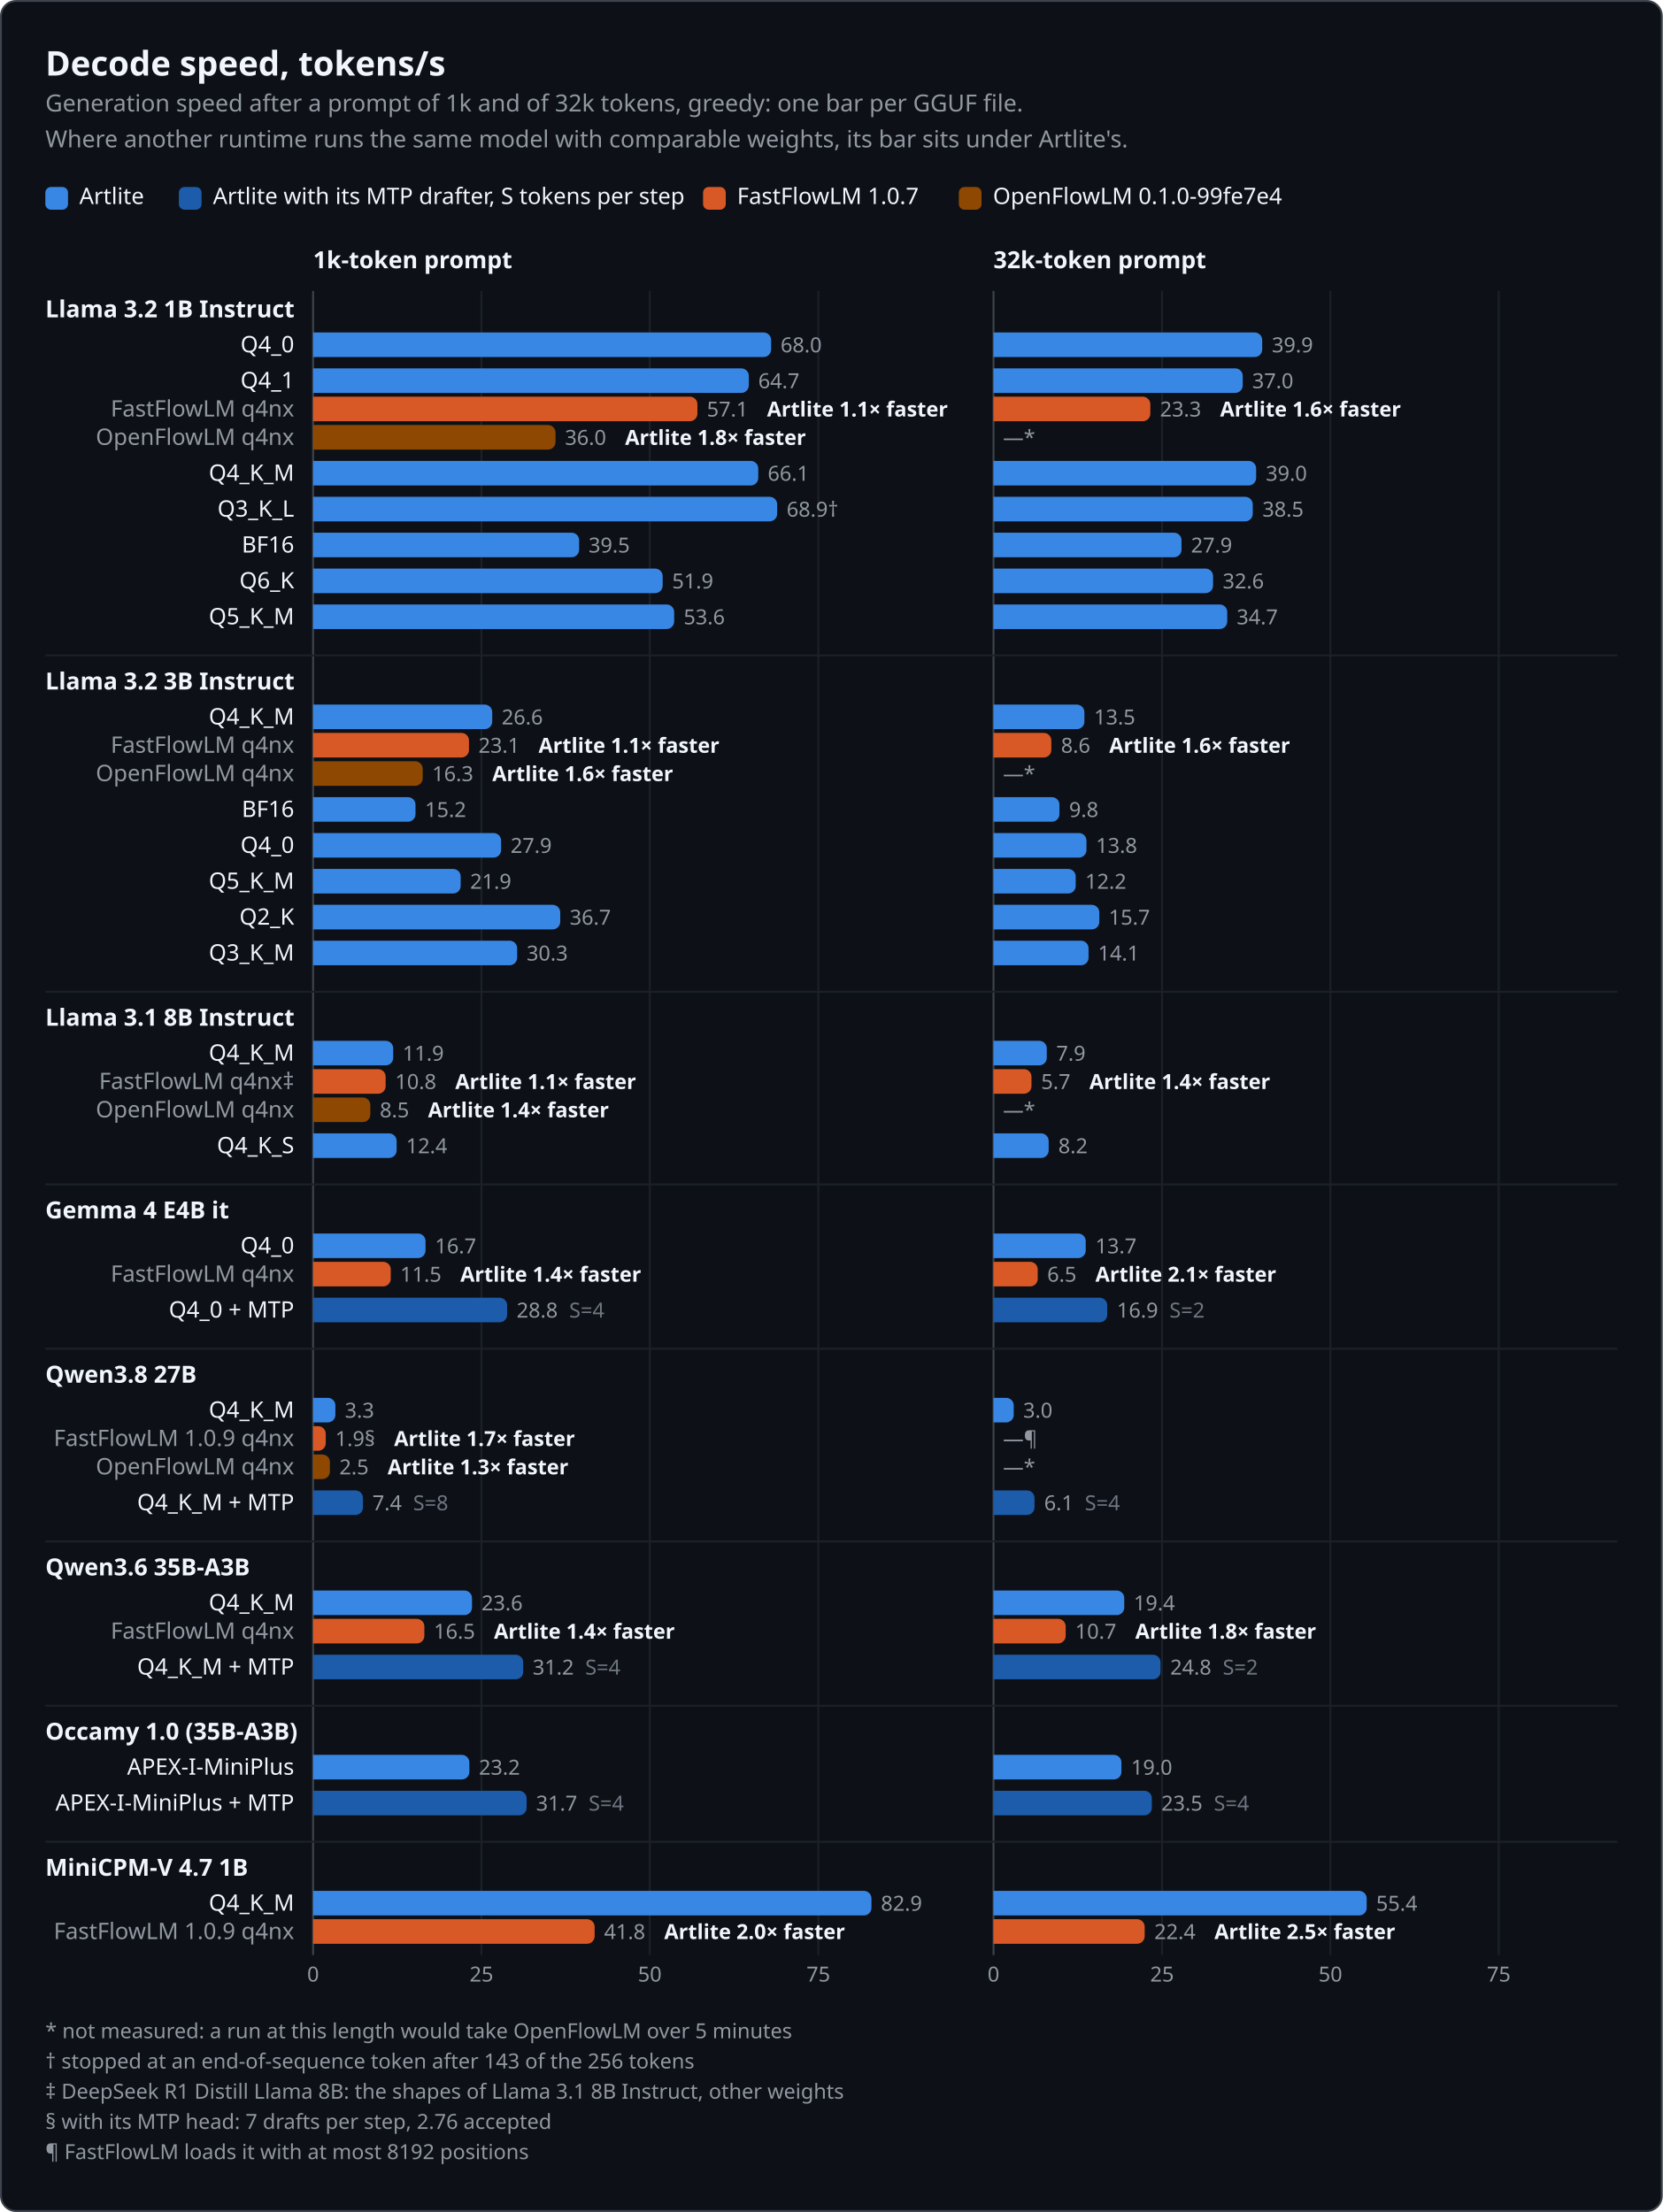
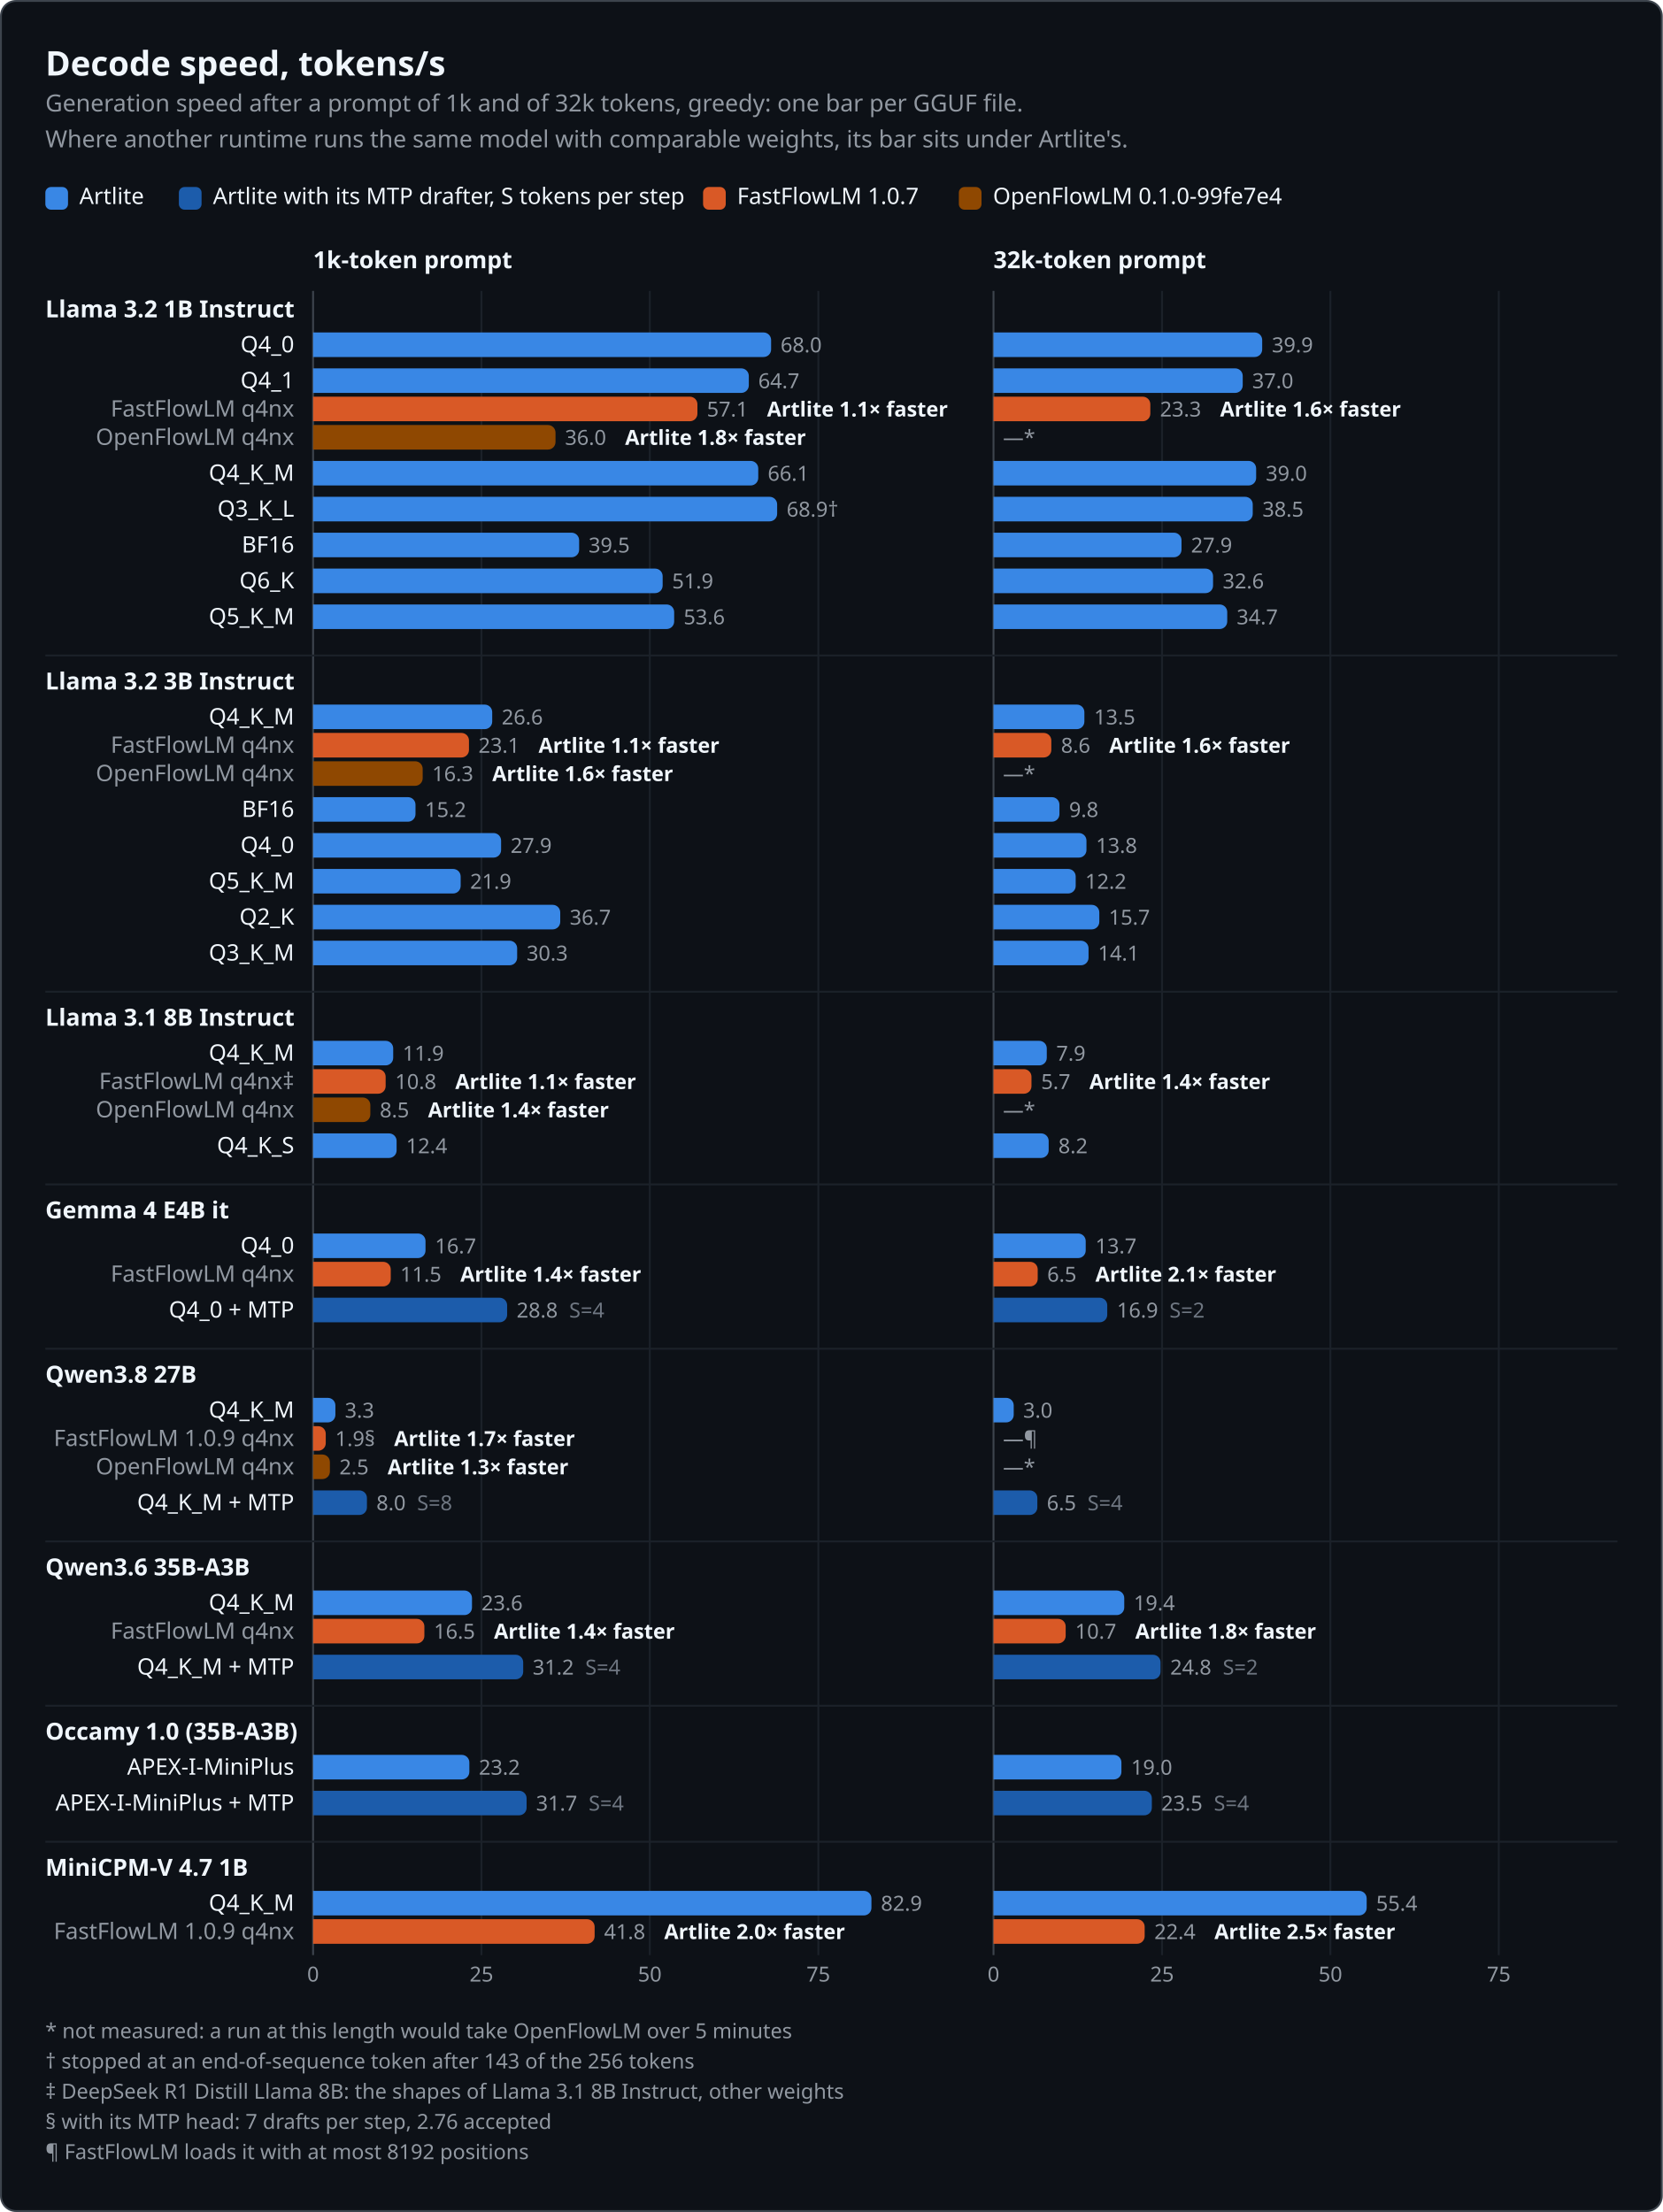
<svg xmlns="http://www.w3.org/2000/svg" width="880" height="1171" viewBox="0 0 880 1171" role="img" aria-labelledby="t d">
  <style>text{font-family:-apple-system, BlinkMacSystemFont, "Segoe UI", "Noto Sans", Helvetica, Arial, sans-serif;font-size:11px;fill:#9198a1;font-variant-numeric:tabular-nums}.title{font-size:18px;font-weight:600;fill:#f0f6fc}.sub{font-size:12.5px}.h{font-size:12.5px;font-weight:600;fill:#f0f6fc}.lbl{font-size:12px;fill:#f0f6fc}.lbl2{font-size:12px}.strong{font-weight:600;fill:#f0f6fc}.muted{fill:#6e7681}.small{font-size:10px}.halo{paint-order:stroke;stroke:#0d1117;stroke-width:3px;stroke-linejoin:round}.grid{stroke:#1b2129}.axis{stroke:#3d444d}.guide{stroke:#2d333b}.bracket{stroke:#9198a1;fill:none}.ft{fill:#1c5cab}.detail{font-size:12px;font-weight:400;fill:#9198a1}.tile{fill:#1b2129;stroke:#9198a1;stroke-width:1}.cut{stroke:#9198a1;stroke-width:.75;fill:none}.f0{fill:#3987e5}.l0{stroke:#3987e5;stroke-width:2;fill:none;stroke-linejoin:round;stroke-linecap:round}.d0{fill:#3987e5;stroke:#0d1117;stroke-width:1.5}.b0{fill:#3987e5;fill-opacity:.16}.f1{fill:#d95926}.l1{stroke:#d95926;stroke-width:2;fill:none;stroke-linejoin:round;stroke-linecap:round}.d1{fill:#d95926;stroke:#0d1117;stroke-width:1.5}.b1{fill:#d95926;fill-opacity:.16}.f2{fill:#199e70}.l2{stroke:#199e70;stroke-width:2;fill:none;stroke-linejoin:round;stroke-linecap:round}.d2{fill:#199e70;stroke:#0d1117;stroke-width:1.5}.b2{fill:#199e70;fill-opacity:.16}.f3{fill:#8f4801}.l3{stroke:#8f4801;stroke-width:2;fill:none;stroke-linejoin:round;stroke-linecap:round}.d3{fill:#8f4801;stroke:#0d1117;stroke-width:1.5}.b3{fill:#8f4801;fill-opacity:.16}</style>
  <rect x="0.5" y="0.5" width="879" height="1170" rx="8" fill="#0d1117" stroke="#3d444d" />
  <text x="24.0" y="40.0" class="title">Decode speed, tokens/s</text>
  <text x="24.0" y="59.0" class="sub">Generation speed after a prompt of 1k and of 32k tokens, greedy: one bar per GGUF file.</text>
  <text x="24.0" y="78.0" class="sub">Where another runtime runs the same model with comparable weights, its bar sits under Artlite's.</text>
  <rect x="24" y="99" width="12" height="12" rx="3" class="f0" />
  <text x="42.0" y="108.0" class="lbl">Artlite</text>
  <rect x="94.672" y="99" width="12" height="12" rx="3" class="ft" />
  <text x="112.7" y="108.0" class="lbl">Artlite with its MTP drafter, S tokens per step</text>
  <rect x="372.092" y="99" width="12" height="12" rx="3" class="f1" />
  <text x="390.1" y="108.0" class="lbl">FastFlowLM 1.0.7</text>
  <rect x="507.456" y="99" width="12" height="12" rx="3" class="f3" />
  <text x="525.5" y="108.0" class="lbl">OpenFlowLM 0.1.0-99fe7e4</text>
  <text x="165.7" y="142.0" class="h">1k-token prompt</text>
  <text x="525.8" y="142.0" class="h">32k-token prompt</text>
  <line x1="165.7" y1="154.0" x2="165.7" y2="1035.0" class="axis" />
  <text x="165.7" y="1049.0" text-anchor="middle">0</text>
  <line x1="254.8" y1="154.0" x2="254.8" y2="1035.0" class="grid" />
  <text x="254.8" y="1049.0" text-anchor="middle">25</text>
  <line x1="343.9" y1="154.0" x2="343.9" y2="1035.0" class="grid" />
  <text x="343.9" y="1049.0" text-anchor="middle">50</text>
  <line x1="433.1" y1="154.0" x2="433.1" y2="1035.0" class="grid" />
  <text x="433.1" y="1049.0" text-anchor="middle">75</text>
  <line x1="525.8" y1="154.0" x2="525.8" y2="1035.0" class="axis" />
  <text x="525.8" y="1049.0" text-anchor="middle">0</text>
  <line x1="615.0" y1="154.0" x2="615.0" y2="1035.0" class="grid" />
  <text x="615.0" y="1049.0" text-anchor="middle">25</text>
  <line x1="704.1" y1="154.0" x2="704.1" y2="1035.0" class="grid" />
  <text x="704.1" y="1049.0" text-anchor="middle">50</text>
  <line x1="793.2" y1="154.0" x2="793.2" y2="1035.0" class="grid" />
  <text x="793.2" y="1049.0" text-anchor="middle">75</text>
  <text x="24" y="168.0" class="h">Llama 3.2 1B Instruct</text>
  <text x="155.7" y="186.5" text-anchor="end" class="lbl">Q4_0</text>
  <path d="M165.7,176.0h238.4a4.0,4.0 0 0 1 4.0,4.0v5.0a4.0,4.0 0 0 1 -4.0,4.0h-238.4z" class="f0" />
  <text x="413.1" y="186.5">68.0</text>
  <path d="M525.8,176.0h138.2a4.0,4.0 0 0 1 4.0,4.0v5.0a4.0,4.0 0 0 1 -4.0,4.0h-138.2z" class="f0" />
  <text x="673.1" y="186.5">39.9</text>
  <text x="155.7" y="205.5" text-anchor="end" class="lbl">Q4_1</text>
  <path d="M165.7,195.0h226.6a4.0,4.0 0 0 1 4.0,4.0v5.0a4.0,4.0 0 0 1 -4.0,4.0h-226.6z" class="f0" />
  <text x="401.3" y="205.5">64.7</text>
  <path d="M525.8,195.0h127.9a4.0,4.0 0 0 1 4.0,4.0v5.0a4.0,4.0 0 0 1 -4.0,4.0h-127.9z" class="f0" />
  <text x="662.7" y="205.5">37.0</text>
  <text x="155.7" y="220.5" text-anchor="end" class="lbl2">FastFlowLM q4nx</text>
  <path d="M165.7,210.0h199.4a4.0,4.0 0 0 1 4.0,4.0v5.0a4.0,4.0 0 0 1 -4.0,4.0h-199.4z" class="f1" />
  <text x="374.1" y="220.5">57.1<tspan dx="10" class="strong">Artlite 1.1× faster</tspan>
  </text>
  <path d="M525.8,210.0h79.0a4.0,4.0 0 0 1 4.0,4.0v5.0a4.0,4.0 0 0 1 -4.0,4.0h-79.0z" class="f1" />
  <text x="613.9" y="220.5">23.3<tspan dx="10" class="strong">Artlite 1.6× faster</tspan>
  </text>
  <text x="155.7" y="235.5" text-anchor="end" class="lbl2">OpenFlowLM q4nx</text>
  <path d="M165.7,225.0h124.3a4.0,4.0 0 0 1 4.0,4.0v5.0a4.0,4.0 0 0 1 -4.0,4.0h-124.3z" class="f3" />
  <text x="299.0" y="235.5">36.0<tspan dx="10" class="strong">Artlite 1.8× faster</tspan>
  </text>
  <text x="530.8" y="235.5">—*</text>
  <text x="155.7" y="254.5" text-anchor="end" class="lbl">Q4_K_M</text>
  <path d="M165.7,244.0h231.6a4.0,4.0 0 0 1 4.0,4.0v5.0a4.0,4.0 0 0 1 -4.0,4.0h-231.6z" class="f0" />
  <text x="406.3" y="254.5">66.1</text>
  <path d="M525.8,244.0h135.0a4.0,4.0 0 0 1 4.0,4.0v5.0a4.0,4.0 0 0 1 -4.0,4.0h-135.0z" class="f0" />
  <text x="669.9" y="254.5">39.0</text>
  <text x="155.7" y="273.5" text-anchor="end" class="lbl">Q3_K_L</text>
  <path d="M165.7,263.0h241.6a4.0,4.0 0 0 1 4.0,4.0v5.0a4.0,4.0 0 0 1 -4.0,4.0h-241.6z" class="f0" />
  <text x="416.3" y="273.5">68.9†</text>
  <path d="M525.8,263.0h133.2a4.0,4.0 0 0 1 4.0,4.0v5.0a4.0,4.0 0 0 1 -4.0,4.0h-133.2z" class="f0" />
  <text x="668.1" y="273.5">38.5</text>
  <text x="155.7" y="292.5" text-anchor="end" class="lbl">BF16</text>
  <path d="M165.7,282.0h136.8a4.0,4.0 0 0 1 4.0,4.0v5.0a4.0,4.0 0 0 1 -4.0,4.0h-136.8z" class="f0" />
  <text x="311.5" y="292.5">39.5</text>
  <path d="M525.8,282.0h95.5a4.0,4.0 0 0 1 4.0,4.0v5.0a4.0,4.0 0 0 1 -4.0,4.0h-95.5z" class="f0" />
  <text x="630.3" y="292.5">27.9</text>
  <text x="155.7" y="311.5" text-anchor="end" class="lbl">Q6_K</text>
  <path d="M165.7,301.0h181.0a4.0,4.0 0 0 1 4.0,4.0v5.0a4.0,4.0 0 0 1 -4.0,4.0h-181.0z" class="f0" />
  <text x="355.7" y="311.5">51.9</text>
  <path d="M525.8,301.0h112.2a4.0,4.0 0 0 1 4.0,4.0v5.0a4.0,4.0 0 0 1 -4.0,4.0h-112.2z" class="f0" />
  <text x="647.1" y="311.5">32.6</text>
  <text x="155.7" y="330.5" text-anchor="end" class="lbl">Q5_K_M</text>
  <path d="M165.7,320.0h187.1a4.0,4.0 0 0 1 4.0,4.0v5.0a4.0,4.0 0 0 1 -4.0,4.0h-187.1z" class="f0" />
  <text x="361.8" y="330.5">53.6</text>
  <path d="M525.8,320.0h119.7a4.0,4.0 0 0 1 4.0,4.0v5.0a4.0,4.0 0 0 1 -4.0,4.0h-119.7z" class="f0" />
  <text x="654.5" y="330.5">34.7</text>
  <line x1="24" y1="347.0" x2="856" y2="347.0" class="grid" />
  <text x="24" y="365.0" class="h">Llama 3.2 3B Instruct</text>
  <text x="155.7" y="383.5" text-anchor="end" class="lbl">Q4_K_M</text>
  <path d="M165.7,373.0h90.8a4.0,4.0 0 0 1 4.0,4.0v5.0a4.0,4.0 0 0 1 -4.0,4.0h-90.8z" class="f0" />
  <text x="265.5" y="383.5">26.6</text>
  <path d="M525.8,373.0h44.1a4.0,4.0 0 0 1 4.0,4.0v5.0a4.0,4.0 0 0 1 -4.0,4.0h-44.1z" class="f0" />
  <text x="579.0" y="383.5">13.5</text>
  <text x="155.7" y="398.5" text-anchor="end" class="lbl2">FastFlowLM q4nx</text>
  <path d="M165.7,388.0h78.5a4.0,4.0 0 0 1 4.0,4.0v5.0a4.0,4.0 0 0 1 -4.0,4.0h-78.5z" class="f1" />
  <text x="253.2" y="398.5">23.1<tspan dx="10" class="strong">Artlite 1.1× faster</tspan>
  </text>
  <path d="M525.8,388.0h26.6a4.0,4.0 0 0 1 4.0,4.0v5.0a4.0,4.0 0 0 1 -4.0,4.0h-26.6z" class="f1" />
  <text x="561.5" y="398.5">8.6<tspan dx="10" class="strong">Artlite 1.6× faster</tspan>
  </text>
  <text x="155.7" y="413.5" text-anchor="end" class="lbl2">OpenFlowLM q4nx</text>
  <path d="M165.7,403.0h54.0a4.0,4.0 0 0 1 4.0,4.0v5.0a4.0,4.0 0 0 1 -4.0,4.0h-54.0z" class="f3" />
  <text x="228.7" y="413.5">16.3<tspan dx="10" class="strong">Artlite 1.6× faster</tspan>
  </text>
  <text x="530.8" y="413.5">—*</text>
  <text x="155.7" y="432.5" text-anchor="end" class="lbl">BF16</text>
  <path d="M165.7,422.0h50.2a4.0,4.0 0 0 1 4.0,4.0v5.0a4.0,4.0 0 0 1 -4.0,4.0h-50.2z" class="f0" />
  <text x="224.9" y="432.5">15.2</text>
  <path d="M525.8,422.0h30.9a4.0,4.0 0 0 1 4.0,4.0v5.0a4.0,4.0 0 0 1 -4.0,4.0h-30.9z" class="f0" />
  <text x="565.8" y="432.5">9.8</text>
  <text x="155.7" y="451.5" text-anchor="end" class="lbl">Q4_0</text>
  <path d="M165.7,441.0h95.5a4.0,4.0 0 0 1 4.0,4.0v5.0a4.0,4.0 0 0 1 -4.0,4.0h-95.5z" class="f0" />
  <text x="270.2" y="451.5">27.9</text>
  <path d="M525.8,441.0h45.2a4.0,4.0 0 0 1 4.0,4.0v5.0a4.0,4.0 0 0 1 -4.0,4.0h-45.2z" class="f0" />
  <text x="580.0" y="451.5">13.8</text>
  <text x="155.7" y="470.5" text-anchor="end" class="lbl">Q5_K_M</text>
  <path d="M165.7,460.0h74.1a4.0,4.0 0 0 1 4.0,4.0v5.0a4.0,4.0 0 0 1 -4.0,4.0h-74.1z" class="f0" />
  <text x="248.8" y="470.5">21.9</text>
  <path d="M525.8,460.0h39.5a4.0,4.0 0 0 1 4.0,4.0v5.0a4.0,4.0 0 0 1 -4.0,4.0h-39.5z" class="f0" />
  <text x="574.3" y="470.5">12.2</text>
  <text x="155.7" y="489.5" text-anchor="end" class="lbl">Q2_K</text>
  <path d="M165.7,479.0h126.8a4.0,4.0 0 0 1 4.0,4.0v5.0a4.0,4.0 0 0 1 -4.0,4.0h-126.8z" class="f0" />
  <text x="301.5" y="489.5">36.7</text>
  <path d="M525.8,479.0h52.0a4.0,4.0 0 0 1 4.0,4.0v5.0a4.0,4.0 0 0 1 -4.0,4.0h-52.0z" class="f0" />
  <text x="586.8" y="489.5">15.7</text>
  <text x="155.7" y="508.5" text-anchor="end" class="lbl">Q3_K_M</text>
  <path d="M165.7,498.0h104.0a4.0,4.0 0 0 1 4.0,4.0v5.0a4.0,4.0 0 0 1 -4.0,4.0h-104.0z" class="f0" />
  <text x="278.7" y="508.5">30.3</text>
  <path d="M525.8,498.0h46.3a4.0,4.0 0 0 1 4.0,4.0v5.0a4.0,4.0 0 0 1 -4.0,4.0h-46.3z" class="f0" />
  <text x="581.1" y="508.5">14.1</text>
  <line x1="24" y1="525.0" x2="856" y2="525.0" class="grid" />
  <text x="24" y="543.0" class="h">Llama 3.1 8B Instruct</text>
  <text x="155.7" y="561.5" text-anchor="end" class="lbl">Q4_K_M</text>
  <path d="M165.7,551.0h38.4a4.0,4.0 0 0 1 4.0,4.0v5.0a4.0,4.0 0 0 1 -4.0,4.0h-38.4z" class="f0" />
  <text x="213.1" y="561.5">11.9</text>
  <path d="M525.8,551.0h24.2a4.0,4.0 0 0 1 4.0,4.0v5.0a4.0,4.0 0 0 1 -4.0,4.0h-24.2z" class="f0" />
  <text x="559.0" y="561.5">7.9</text>
  <text x="155.7" y="576.5" text-anchor="end" class="lbl2">FastFlowLM q4nx‡</text>
  <path d="M165.7,566.0h34.4a4.0,4.0 0 0 1 4.0,4.0v5.0a4.0,4.0 0 0 1 -4.0,4.0h-34.4z" class="f1" />
  <text x="209.1" y="576.5">10.8<tspan dx="10" class="strong">Artlite 1.1× faster</tspan>
  </text>
  <path d="M525.8,566.0h16.1a4.0,4.0 0 0 1 4.0,4.0v5.0a4.0,4.0 0 0 1 -4.0,4.0h-16.1z" class="f1" />
  <text x="551.0" y="576.5">5.7<tspan dx="10" class="strong">Artlite 1.4× faster</tspan>
  </text>
  <text x="155.7" y="591.5" text-anchor="end" class="lbl2">OpenFlowLM q4nx</text>
  <path d="M165.7,581.0h26.3a4.0,4.0 0 0 1 4.0,4.0v5.0a4.0,4.0 0 0 1 -4.0,4.0h-26.3z" class="f3" />
  <text x="201.0" y="591.5">8.5<tspan dx="10" class="strong">Artlite 1.4× faster</tspan>
  </text>
  <text x="530.8" y="591.5">—*</text>
  <text x="155.7" y="610.5" text-anchor="end" class="lbl">Q4_K_S</text>
  <path d="M165.7,600.0h40.2a4.0,4.0 0 0 1 4.0,4.0v5.0a4.0,4.0 0 0 1 -4.0,4.0h-40.2z" class="f0" />
  <text x="214.9" y="610.5">12.4</text>
  <path d="M525.8,600.0h25.2a4.0,4.0 0 0 1 4.0,4.0v5.0a4.0,4.0 0 0 1 -4.0,4.0h-25.2z" class="f0" />
  <text x="560.1" y="610.5">8.2</text>
  <line x1="24" y1="627.0" x2="856" y2="627.0" class="grid" />
  <text x="24" y="645.0" class="h">Gemma 4 E4B it</text>
  <text x="155.7" y="663.5" text-anchor="end" class="lbl">Q4_0</text>
  <path d="M165.7,653.0h55.5a4.0,4.0 0 0 1 4.0,4.0v5.0a4.0,4.0 0 0 1 -4.0,4.0h-55.5z" class="f0" />
  <text x="230.2" y="663.5">16.7</text>
  <path d="M525.8,653.0h44.8a4.0,4.0 0 0 1 4.0,4.0v5.0a4.0,4.0 0 0 1 -4.0,4.0h-44.8z" class="f0" />
  <text x="579.7" y="663.5">13.7</text>
  <text x="155.7" y="678.5" text-anchor="end" class="lbl2">FastFlowLM q4nx</text>
  <path d="M165.7,668.0h37.1a4.0,4.0 0 0 1 4.0,4.0v5.0a4.0,4.0 0 0 1 -4.0,4.0h-37.1z" class="f1" />
  <text x="211.8" y="678.5">11.5<tspan dx="10" class="strong">Artlite 1.4× faster</tspan>
  </text>
  <path d="M525.8,668.0h19.4a4.0,4.0 0 0 1 4.0,4.0v5.0a4.0,4.0 0 0 1 -4.0,4.0h-19.4z" class="f1" />
  <text x="554.2" y="678.5">6.5<tspan dx="10" class="strong">Artlite 2.1× faster</tspan>
  </text>
  <text x="155.7" y="697.5" text-anchor="end" class="lbl">Q4_0 + MTP</text>
  <path d="M165.7,687.0h98.7a4.0,4.0 0 0 1 4.0,4.0v5.0a4.0,4.0 0 0 1 -4.0,4.0h-98.7z" class="ft" />
  <text x="273.4" y="697.5">28.8<tspan dx="6" class="muted">S=4</tspan>
  </text>
  <path d="M525.8,687.0h56.2a4.0,4.0 0 0 1 4.0,4.0v5.0a4.0,4.0 0 0 1 -4.0,4.0h-56.2z" class="ft" />
  <text x="591.1" y="697.5">16.9<tspan dx="6" class="muted">S=2</tspan>
  </text>
  <line x1="24" y1="714.0" x2="856" y2="714.0" class="grid" />
  <text x="24" y="732.0" class="h">Qwen3.8 27B</text>
  <text x="155.7" y="750.5" text-anchor="end" class="lbl">Q4_K_M</text>
  <path d="M165.7,740.0h7.8a4.0,4.0 0 0 1 4.0,4.0v5.0a4.0,4.0 0 0 1 -4.0,4.0h-7.8z" class="f0" />
  <text x="182.5" y="750.5">3.3</text>
  <path d="M525.8,740.0h6.7a4.0,4.0 0 0 1 4.0,4.0v5.0a4.0,4.0 0 0 1 -4.0,4.0h-6.7z" class="f0" />
  <text x="541.5" y="750.5">3.0</text>
  <text x="155.7" y="765.5" text-anchor="end" class="lbl2">FastFlowLM 1.0.9 q4nx</text>
  <path d="M165.7,755.0h2.7a4.0,4.0 0 0 1 4.0,4.0v5.0a4.0,4.0 0 0 1 -4.0,4.0h-2.7z" class="f1" />
  <text x="177.4" y="765.5">1.9§<tspan dx="10" class="strong">Artlite 1.7× faster</tspan>
  </text>
  <text x="530.8" y="765.5">—¶</text>
  <text x="155.7" y="780.5" text-anchor="end" class="lbl2">OpenFlowLM q4nx</text>
  <path d="M165.7,770.0h4.9a4.0,4.0 0 0 1 4.0,4.0v5.0a4.0,4.0 0 0 1 -4.0,4.0h-4.9z" class="f3" />
  <text x="179.6" y="780.5">2.5<tspan dx="10" class="strong">Artlite 1.3× faster</tspan>
  </text>
  <text x="530.8" y="780.5">—*</text>
  <text x="155.7" y="799.5" text-anchor="end" class="lbl">Q4_K_M + MTP</text>
-   <path d="M165.7,789.0h22.4a4.0,4.0 0 0 1 4.0,4.0v5.0a4.0,4.0 0 0 1 -4.0,4.0h-22.4z" class="ft" />
-   <text x="197.1" y="799.5">7.4<tspan dx="6" class="muted">S=8</tspan>
-   </text>
-   <path d="M525.8,789.0h17.7a4.0,4.0 0 0 1 4.0,4.0v5.0a4.0,4.0 0 0 1 -4.0,4.0h-17.7z" class="ft" />
-   <text x="552.6" y="799.5">6.1<tspan dx="6" class="muted">S=4</tspan>
+   <path d="M165.7,789.0h24.5a4.0,4.0 0 0 1 4.0,4.0v5.0a4.0,4.0 0 0 1 -4.0,4.0h-24.5z" class="ft" />
+   <text x="199.2" y="799.5">8.0<tspan dx="6" class="muted">S=8</tspan>
+   </text>
+   <path d="M525.8,789.0h19.2a4.0,4.0 0 0 1 4.0,4.0v5.0a4.0,4.0 0 0 1 -4.0,4.0h-19.2z" class="ft" />
+   <text x="554.0" y="799.5">6.5<tspan dx="6" class="muted">S=4</tspan>
  </text>
  <line x1="24" y1="816.0" x2="856" y2="816.0" class="grid" />
  <text x="24" y="834.0" class="h">Qwen3.6 35B-A3B</text>
  <text x="155.7" y="852.5" text-anchor="end" class="lbl">Q4_K_M</text>
  <path d="M165.7,842.0h80.1a4.0,4.0 0 0 1 4.0,4.0v5.0a4.0,4.0 0 0 1 -4.0,4.0h-80.1z" class="f0" />
  <text x="254.8" y="852.5">23.6</text>
  <path d="M525.8,842.0h65.2a4.0,4.0 0 0 1 4.0,4.0v5.0a4.0,4.0 0 0 1 -4.0,4.0h-65.2z" class="f0" />
  <text x="600.0" y="852.5">19.4</text>
  <text x="155.7" y="867.5" text-anchor="end" class="lbl2">FastFlowLM q4nx</text>
  <path d="M165.7,857.0h54.9a4.0,4.0 0 0 1 4.0,4.0v5.0a4.0,4.0 0 0 1 -4.0,4.0h-54.9z" class="f1" />
  <text x="229.6" y="867.5">16.5<tspan dx="10" class="strong">Artlite 1.4× faster</tspan>
  </text>
  <path d="M525.8,857.0h34.2a4.0,4.0 0 0 1 4.0,4.0v5.0a4.0,4.0 0 0 1 -4.0,4.0h-34.2z" class="f1" />
  <text x="569.0" y="867.5">10.7<tspan dx="10" class="strong">Artlite 1.8× faster</tspan>
  </text>
  <text x="155.7" y="886.5" text-anchor="end" class="lbl">Q4_K_M + MTP</text>
  <path d="M165.7,876.0h107.2a4.0,4.0 0 0 1 4.0,4.0v5.0a4.0,4.0 0 0 1 -4.0,4.0h-107.2z" class="ft" />
  <text x="281.9" y="886.5">31.2<tspan dx="6" class="muted">S=4</tspan>
  </text>
  <path d="M525.8,876.0h84.4a4.0,4.0 0 0 1 4.0,4.0v5.0a4.0,4.0 0 0 1 -4.0,4.0h-84.4z" class="ft" />
  <text x="619.3" y="886.5">24.8<tspan dx="6" class="muted">S=2</tspan>
  </text>
  <line x1="24" y1="903.0" x2="856" y2="903.0" class="grid" />
  <text x="24" y="921.0" class="h">Occamy 1.0 (35B-A3B)</text>
  <text x="155.7" y="939.5" text-anchor="end" class="lbl">APEX-I-MiniPlus</text>
  <path d="M165.7,929.0h78.7a4.0,4.0 0 0 1 4.0,4.0v5.0a4.0,4.0 0 0 1 -4.0,4.0h-78.7z" class="f0" />
  <text x="253.4" y="939.5">23.2</text>
  <path d="M525.8,929.0h63.7a4.0,4.0 0 0 1 4.0,4.0v5.0a4.0,4.0 0 0 1 -4.0,4.0h-63.7z" class="f0" />
  <text x="598.6" y="939.5">19.0</text>
  <text x="155.7" y="958.5" text-anchor="end" class="lbl">APEX-I-MiniPlus + MTP</text>
  <path d="M165.7,948.0h109.0a4.0,4.0 0 0 1 4.0,4.0v5.0a4.0,4.0 0 0 1 -4.0,4.0h-109.0z" class="ft" />
  <text x="283.7" y="958.5">31.7<tspan dx="6" class="muted">S=4</tspan>
  </text>
  <path d="M525.8,948.0h79.8a4.0,4.0 0 0 1 4.0,4.0v5.0a4.0,4.0 0 0 1 -4.0,4.0h-79.8z" class="ft" />
  <text x="614.6" y="958.5">23.5<tspan dx="6" class="muted">S=4</tspan>
  </text>
  <line x1="24" y1="975.0" x2="856" y2="975.0" class="grid" />
  <text x="24" y="993.0" class="h">MiniCPM-V 4.7 1B</text>
  <text x="155.7" y="1011.5" text-anchor="end" class="lbl">Q4_K_M</text>
  <path d="M165.7,1001.0h291.5a4.0,4.0 0 0 1 4.0,4.0v5.0a4.0,4.0 0 0 1 -4.0,4.0h-291.5z" class="f0" />
  <text x="466.2" y="1011.5">82.9</text>
  <path d="M525.8,1001.0h193.5a4.0,4.0 0 0 1 4.0,4.0v5.0a4.0,4.0 0 0 1 -4.0,4.0h-193.5z" class="f0" />
  <text x="728.3" y="1011.5">55.4</text>
  <text x="155.7" y="1026.5" text-anchor="end" class="lbl2">FastFlowLM 1.0.9 q4nx</text>
  <path d="M165.7,1016.0h145.0a4.0,4.0 0 0 1 4.0,4.0v5.0a4.0,4.0 0 0 1 -4.0,4.0h-145.0z" class="f1" />
  <text x="319.7" y="1026.5">41.8<tspan dx="10" class="strong">Artlite 2.0× faster</tspan>
  </text>
  <path d="M525.8,1016.0h76.0a4.0,4.0 0 0 1 4.0,4.0v5.0a4.0,4.0 0 0 1 -4.0,4.0h-76.0z" class="f1" />
  <text x="610.9" y="1026.5">22.4<tspan dx="10" class="strong">Artlite 2.5× faster</tspan>
  </text>
  <text x="24.0" y="1079.0">* not measured: a run at this length would take OpenFlowLM over 5 minutes</text>
  <text x="24.0" y="1095.0">† stopped at an end-of-sequence token after 143 of the 256 tokens</text>
  <text x="24.0" y="1111.0">‡ DeepSeek R1 Distill Llama 8B: the shapes of Llama 3.1 8B Instruct, other weights</text>
  <text x="24.0" y="1127.0">§ with its MTP head: 7 drafts per step, 2.76 accepted</text>
  <text x="24.0" y="1143.0">¶ FastFlowLM loads it with at most 8192 positions</text>
</svg>
